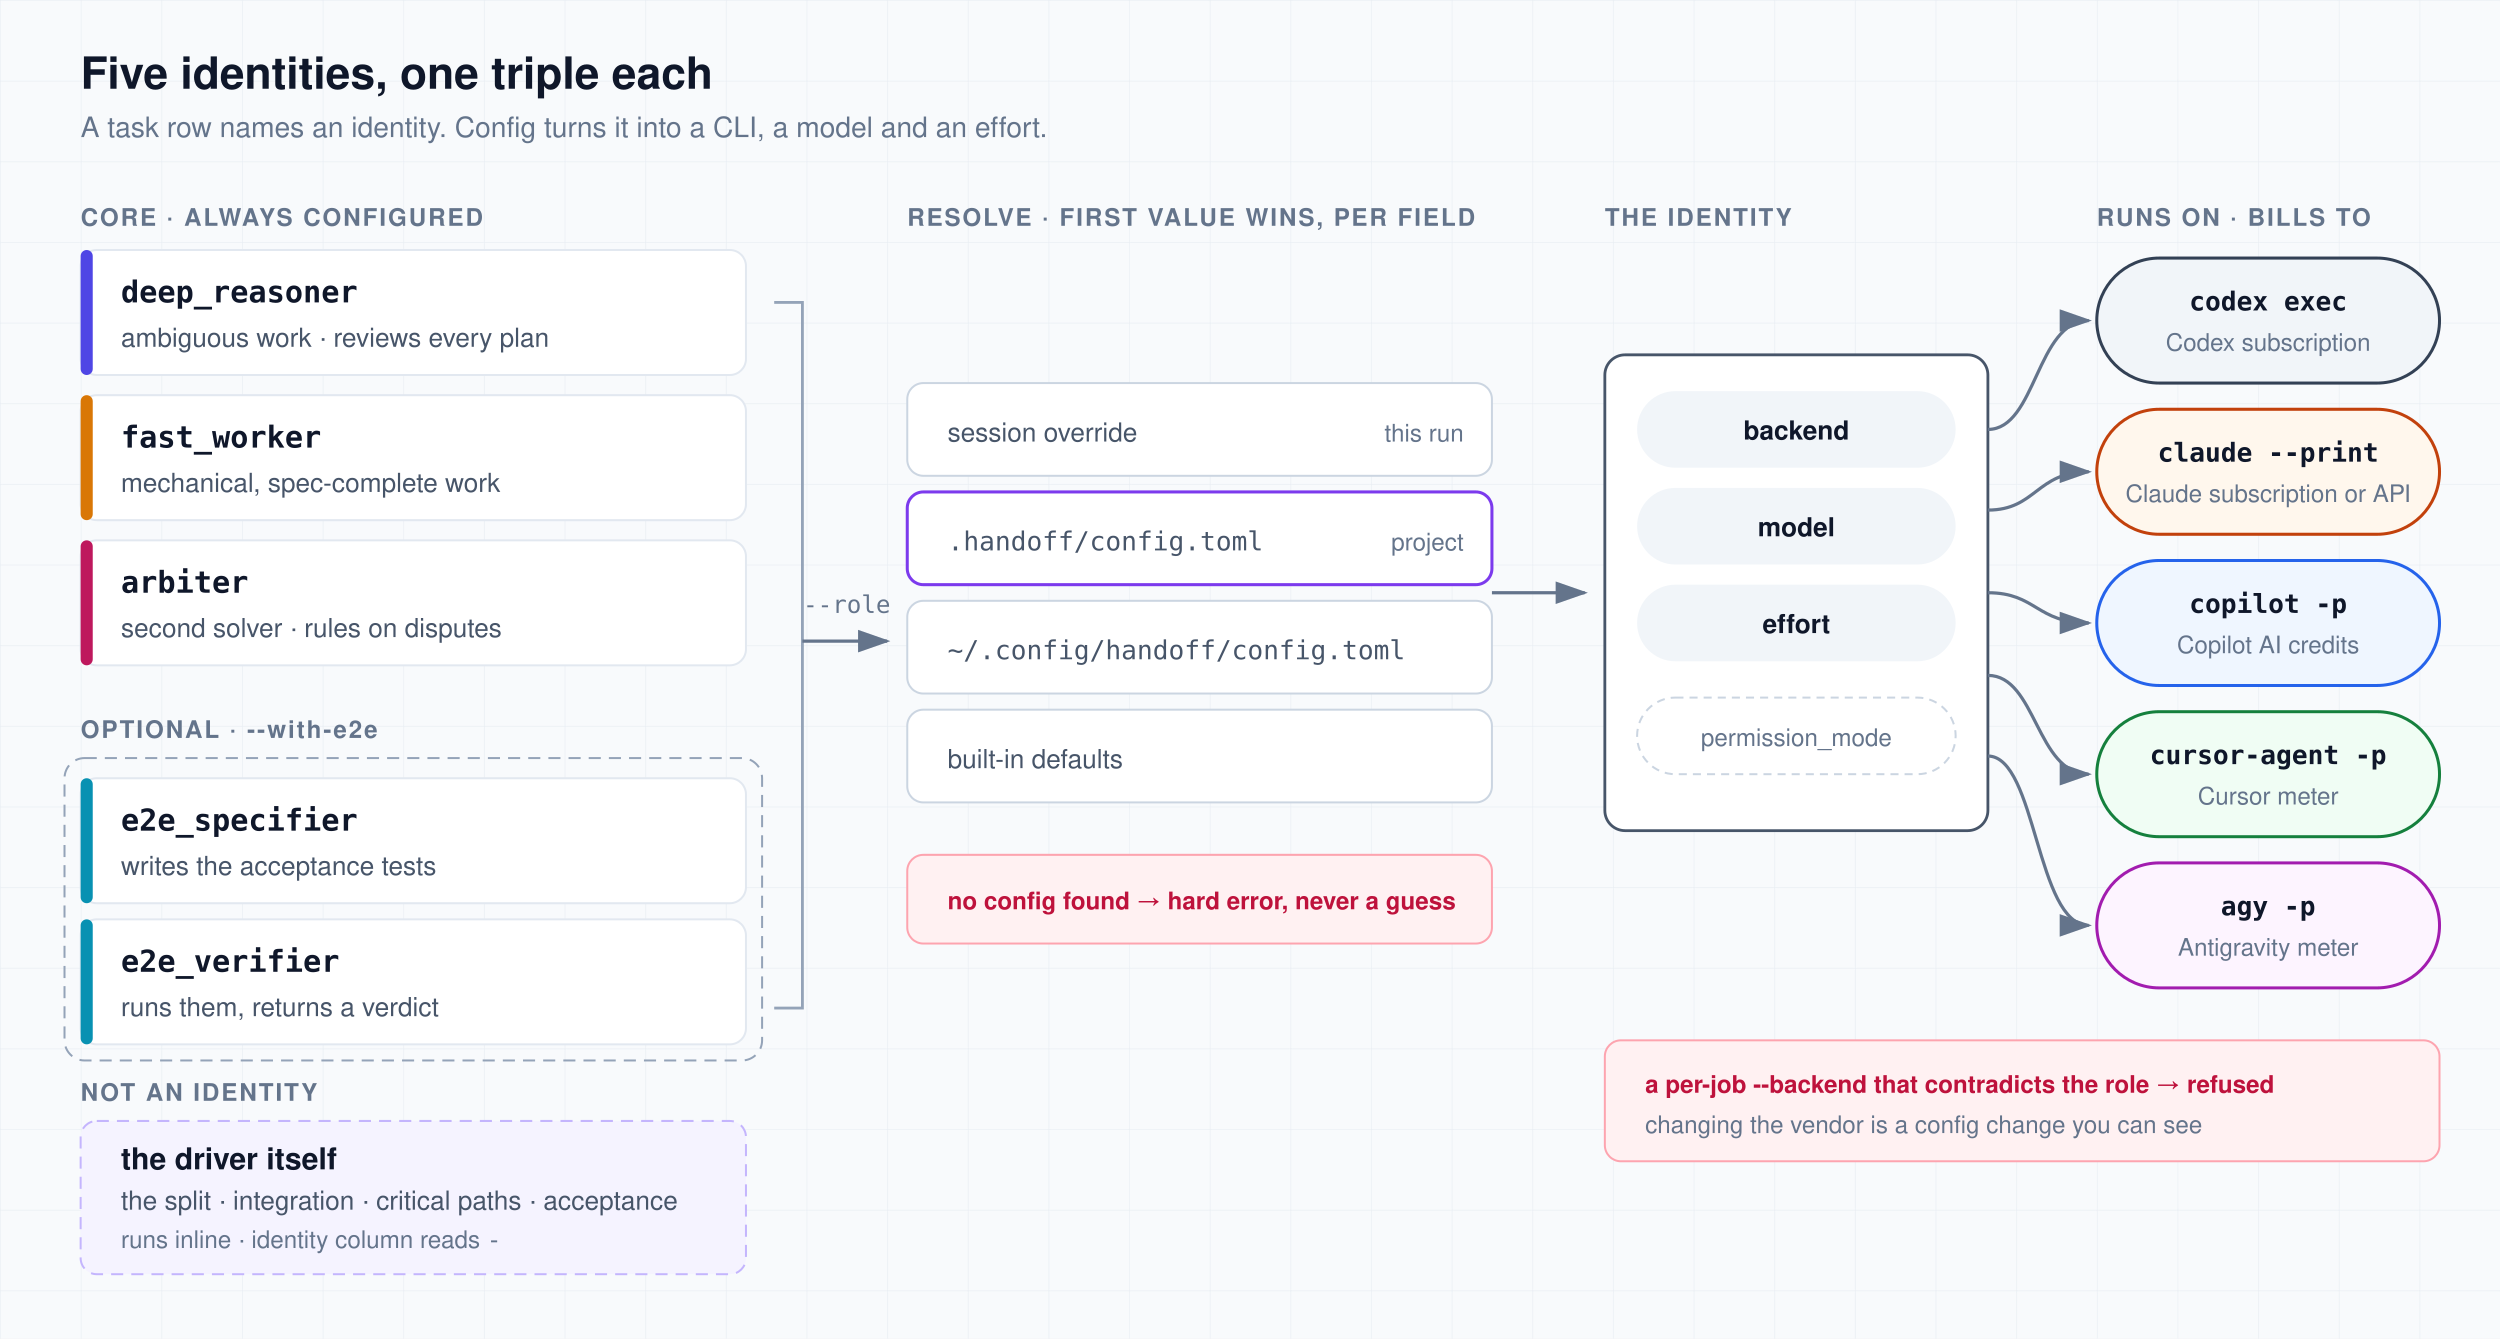
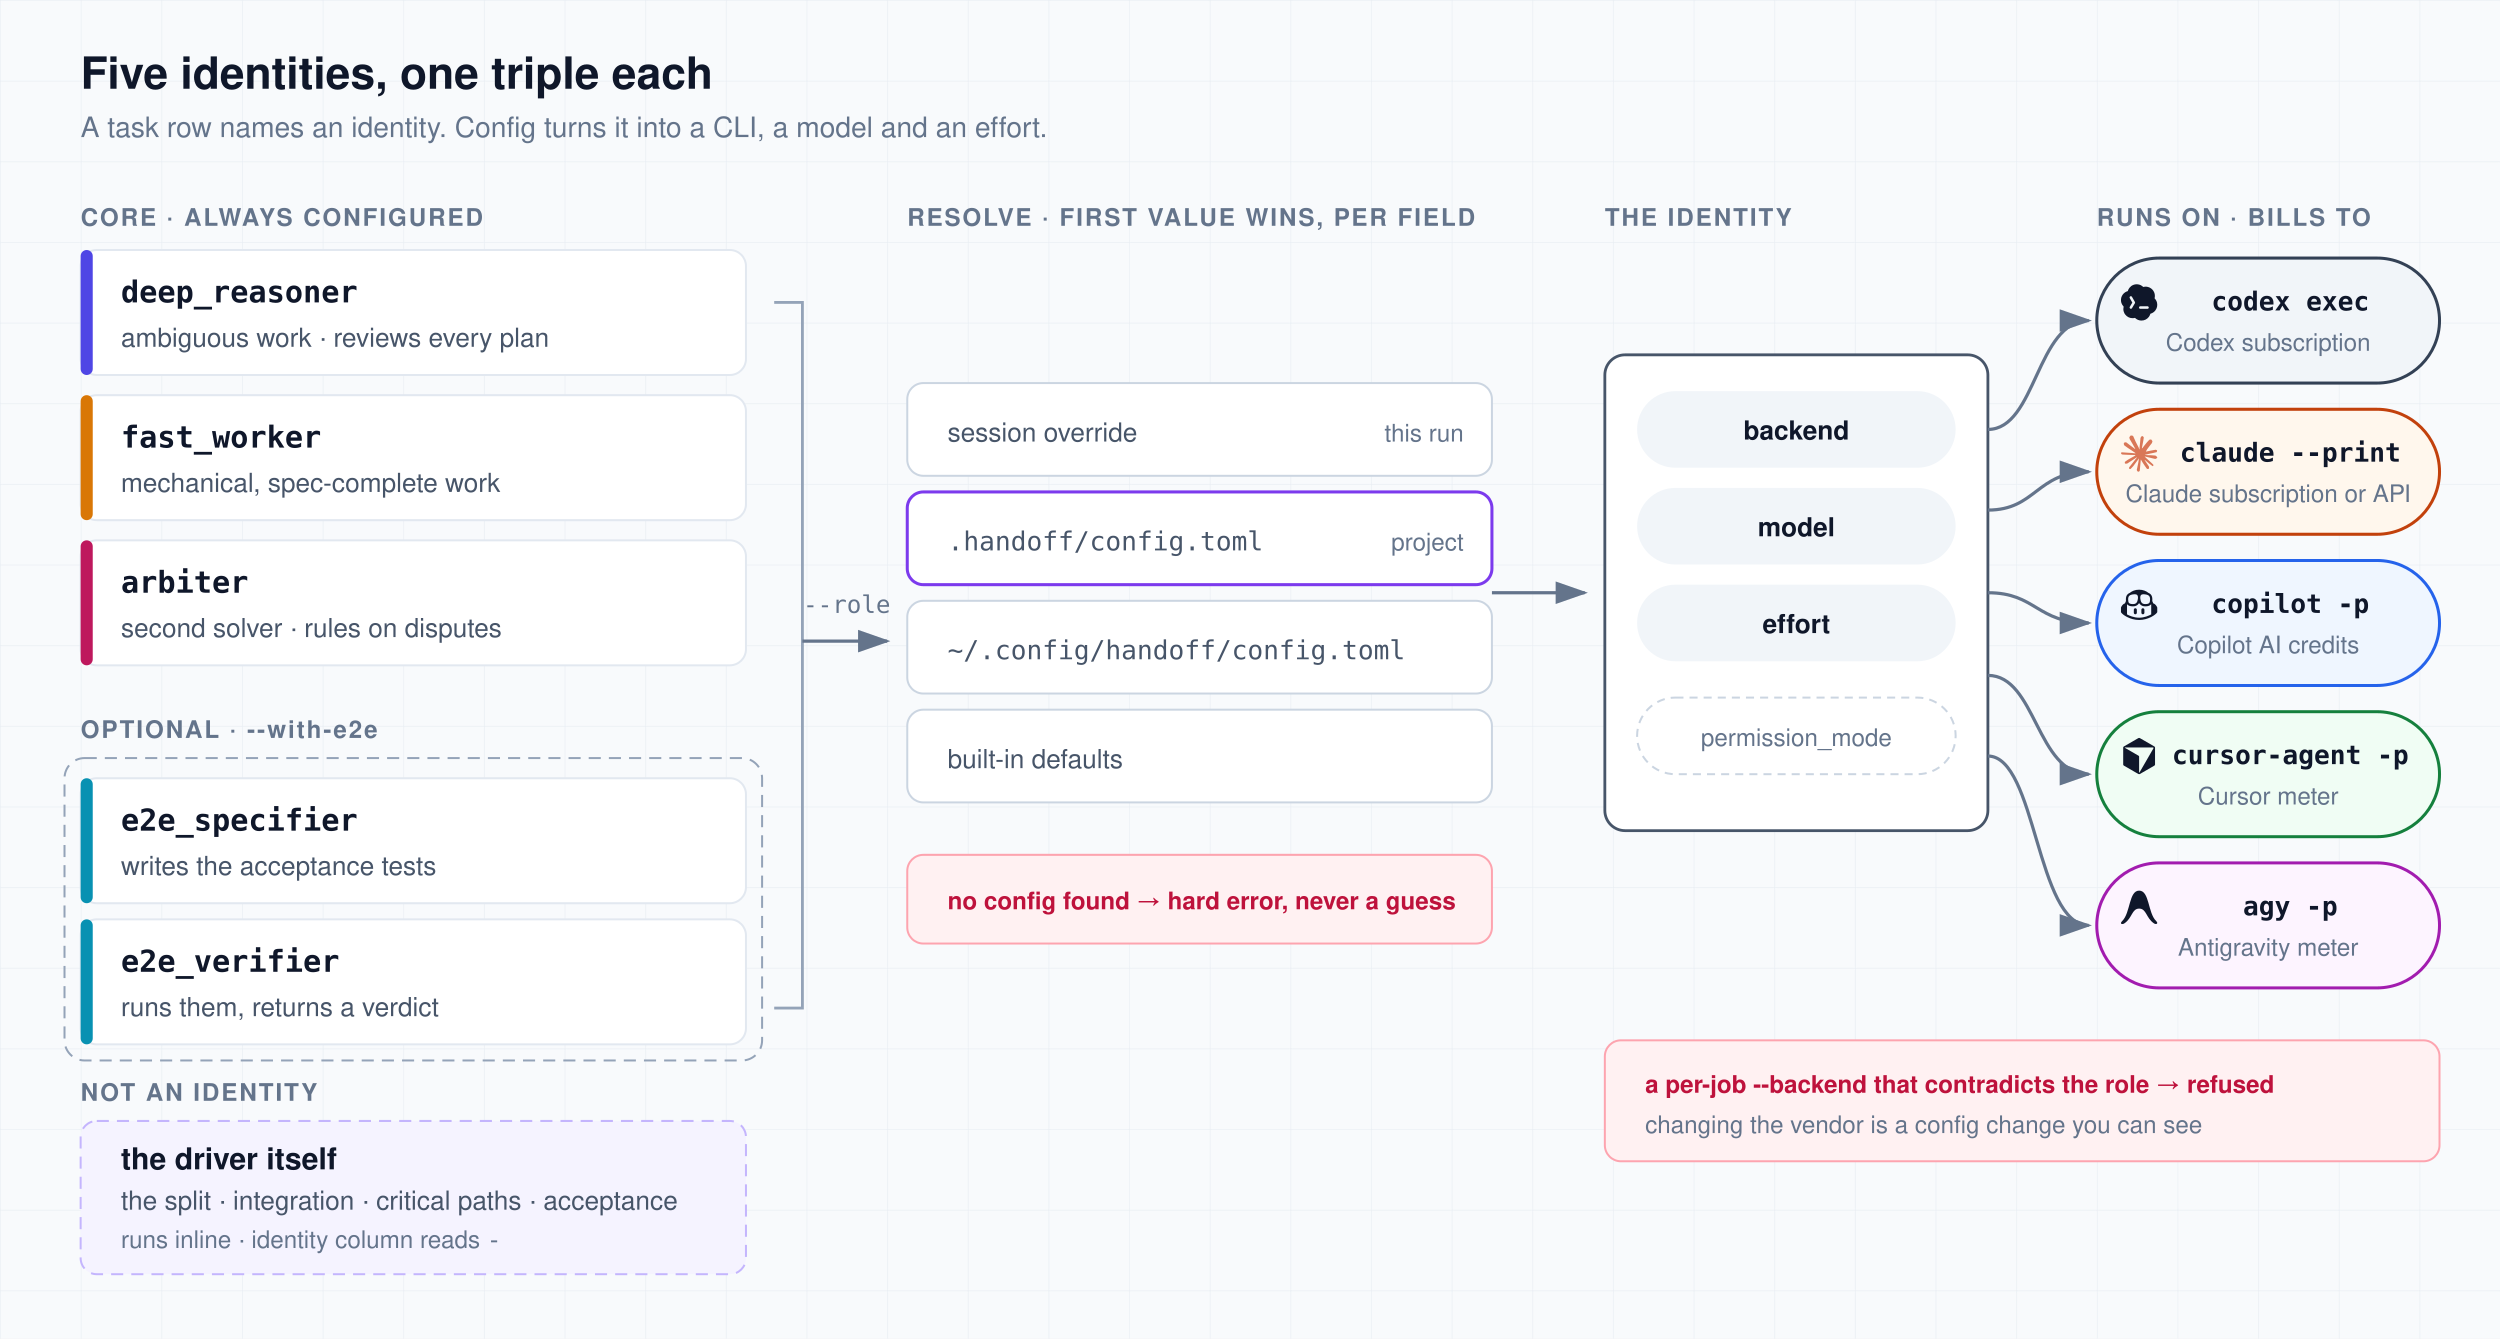
<svg xmlns="http://www.w3.org/2000/svg" viewBox="0 0 1240 664">
  <style>
    text { font-family: -apple-system, BlinkMacSystemFont, "Segoe UI", Helvetica, Arial, sans-serif; fill: #0f172a; }
    .m { font-family: "SF Mono", Menlo, Consolas, ui-monospace, monospace; }
    .title { font-size: 22px; font-weight: 700; }
    .sub { font-size: 14px; fill: #64748b; }
    .group { font-size: 12px; font-weight: 700; fill: #64748b; letter-spacing: 0.08em; }
    .name { font-size: 15px; font-weight: 700; }
    .line { font-size: 13px; fill: #475569; }
    .small { font-size: 12px; fill: #64748b; }
    .chip { font-size: 13px; font-weight: 600; }
    .stop { font-size: 12px; font-weight: 600; fill: #be123c; }
  </style>
  <defs>
    <pattern id="grid" width="40" height="40" patternUnits="userSpaceOnUse">
      <path d="M 40 0 L 0 0 0 40" fill="none" stroke="#e6ebf2" stroke-width="0.5" />
    </pattern>
    <marker id="arrow" markerWidth="10" markerHeight="7" refX="9" refY="3.5" orient="auto">
      <polygon points="0 0, 10 3.5, 0 7" fill="#64748b" />
    </marker>
+     <symbol id="ic-codex" viewBox="0 0 24 24">
+       <path fill-rule="evenodd" fill="#0f172a" d="M8.086.457a6.105 6.105 0 013.046-.415c1.333.153 2.521.72 3.564 1.7a.117.117 0 00.107.029c1.408-.346 2.762-.224 4.061.366l.063.03.154.076c1.357.703 2.33 1.77 2.918 3.198.278.679.418 1.388.421 2.126a5.655 5.655 0 01-.18 1.631.167.167 0 00.04.155 5.982 5.982 0 011.578 2.891c.385 1.901-.01 3.615-1.183 5.14l-.182.22a6.063 6.063 0 01-2.934 1.851.162.162 0 00-.108.102c-.255.736-.511 1.364-.987 1.992-1.199 1.582-2.962 2.462-4.948 2.451-1.583-.008-2.986-.587-4.21-1.736a.145.145 0 00-.14-.032c-.518.167-1.04.191-1.604.185a5.924 5.924 0 01-2.595-.622 6.058 6.058 0 01-2.146-1.781c-.203-.269-.404-.522-.551-.821a7.74 7.74 0 01-.495-1.283 6.11 6.11 0 01-.017-3.064.166.166 0 00.008-.074.115.115 0 00-.037-.064 5.958 5.958 0 01-1.38-2.202 5.196 5.196 0 01-.333-1.589 6.915 6.915 0 01.188-2.132c.45-1.484 1.309-2.648 2.577-3.493.282-.188.55-.334.802-.438.286-.12.573-.22.861-.304a.129.129 0 00.087-.087A6.016 6.016 0 015.635 2.31C6.315 1.464 7.132.846 8.086.457zm-.804 7.85a.848.848 0 00-1.473.842l1.694 2.965-1.688 2.848a.849.849 0 001.46.864l1.94-3.272a.849.849 0 00.007-.854l-1.94-3.393zm5.446 6.24a.849.849 0 000 1.695h4.848a.849.849 0 000-1.696h-4.848z" />
+     </symbol>
+     <symbol id="ic-claude" viewBox="0 0 24 24">
+       <path fill-rule="evenodd" fill="#D97757" d="m4.714 15.956 4.717-2.647.079-.231-.079-.128h-.231l-.789-.049-2.696-.073-2.337-.097-2.265-.121-.571-.121-.534-.704.055-.352.48-.322.686.061 1.518.103 2.277.158 1.651.097 2.447.255h.389l.055-.158-.134-.097-.103-.097L6.973 9.836l-2.55-1.688-1.336-.971-.723-.492-.364-.461-.158-1.008.656-.723.88.061.225.061.892.686 1.906 1.475 2.489 1.834.364.303.146-.103.018-.073-.164-.273-1.354-2.447-1.445-2.489-.643-1.032-.17-.619c-.061-.255-.103-.467-.103-.729L6.287.134 6.7 0l.996.134.419.364.619 1.415 1.002 2.228 1.554 3.03.455.898.243.832.091.255h.158v-.146l.128-1.706.237-2.095.231-2.696.079-.759.376-.911.747-.492.583.279.48.686-.067.443-.285 1.852-.559 2.902-.364 1.943h.212l.243-.243.984-1.305 1.651-2.064.729-.82.85-.905.546-.431h1.032l.759 1.129-.34 1.166-1.062 1.348-.88 1.141-1.263 1.7-.789 1.36.073.109.188-.018 2.853-.607 1.542-.279 1.84-.316.832.389.091.395-.328.807-1.967.486-2.307.461-3.436.814-.043.03.049.061 1.548.146.662.036h1.621l3.018.225.789.522.474.638-.079.486-1.214.619-1.639-.389-3.825-.911-1.311-.328h-.182v.109l1.093 1.069 2.003 1.809 2.507 2.331.128.577-.322.455-.34-.049-2.204-1.657-.85-.747-1.925-1.621h-.128v.17l.443.65 2.344 3.521.121 1.081-.17.352-.607.212-.668-.121-1.372-1.925L14.38 17.959l-1.141-1.943-.14.079-.674 7.255-.316.37-.729.279-.607-.461-.322-.747.322-1.475.389-1.925.316-1.53.285-1.9.17-.631-.012-.043-.14.018-1.433 1.967-2.18 2.945-1.724 1.846-.413.164-.716-.37.067-.662.401-.589 2.386-3.036 1.439-1.882.929-1.087-.006-.158h-.055l-6.338 4.116-1.129.146-.486-.455.061-.747.231-.243 1.906-1.311Z" />
+     </symbol>
+     <symbol id="ic-copilot" viewBox="0 0 24 24">
+       <path fill-rule="evenodd" fill="#0f172a" d="M23.922 16.997C23.061 18.492 18.063 22.02 12 22.02 5.937 22.02.939 18.492.078 16.997A.641.641 0 0 1 0 16.741v-2.869a.883.883 0 0 1 .053-.22c.372-.935 1.347-2.292 2.605-2.656.167-.429.414-1.055.644-1.517a10.098 10.098 0 0 1-.052-1.086c0-1.331.282-2.499 1.132-3.368.397-.406.89-.717 1.474-.952C7.255 2.937 9.248 1.98 11.978 1.98c2.731 0 4.767.957 6.166 2.093.584.235 1.077.546 1.474.952.85.869 1.132 2.037 1.132 3.368 0 .368-.014.733-.052 1.086.23.462.477 1.088.644 1.517 1.258.364 2.233 1.721 2.605 2.656a.841.841 0 0 1 .053.22v2.869a.641.641 0 0 1-.078.256Zm-11.75-5.992h-.344a4.359 4.359 0 0 1-.355.508c-.77.947-1.918 1.492-3.508 1.492-1.725 0-2.989-.359-3.782-1.259a2.137 2.137 0 0 1-.085-.104L4 11.746v6.585c1.435.779 4.514 2.179 8 2.179 3.486 0 6.565-1.4 8-2.179v-6.585l-.098-.104s-.033.045-.085.104c-.793.9-2.057 1.259-3.782 1.259-1.59 0-2.738-.545-3.508-1.492a4.359 4.359 0 0 1-.355-.508Zm2.328 3.25c.549 0 1 .451 1 1v2c0 .549-.451 1-1 1-.549 0-1-.451-1-1v-2c0-.549.451-1 1-1Zm-5 0c.549 0 1 .451 1 1v2c0 .549-.451 1-1 1-.549 0-1-.451-1-1v-2c0-.549.451-1 1-1Zm3.313-6.185c.136 1.057.403 1.913.878 2.497.442.544 1.134.938 2.344.938 1.573 0 2.292-.337 2.657-.751.384-.435.558-1.15.558-2.361 0-1.14-.243-1.847-.705-2.319-.477-.488-1.319-.862-2.824-1.025-1.487-.161-2.192.138-2.533.529-.269.307-.437.808-.438 1.578v.021c0 .265.021.562.063.893Zm-1.626 0c.042-.331.063-.628.063-.894v-.02c-.001-.77-.169-1.271-.438-1.578-.341-.391-1.046-.69-2.533-.529-1.505.163-2.347.537-2.824 1.025-.462.472-.705 1.179-.705 2.319 0 1.211.175 1.926.558 2.361.365.414 1.084.751 2.657.751 1.21 0 1.902-.394 2.344-.938.475-.584.742-1.44.878-2.497Z" />
+     </symbol>
+     <symbol id="ic-cursor" viewBox="0 0 24 24">
+       <path fill-rule="evenodd" fill="#0f172a" d="M11.503.131 1.891 5.678a.84.84 0 0 0-.42.726v11.188c0 .3.162.575.42.724l9.609 5.55a1 1 0 0 0 .998 0l9.61-5.55a.84.84 0 0 0 .42-.724V6.404a.84.84 0 0 0-.42-.726L12.497.131a1.01 1.01 0 0 0-.996 0M2.657 6.338h18.55c.263 0 .43.287.297.515L12.23 22.918c-.062.107-.229.064-.229-.06V12.335a.59.59 0 0 0-.295-.51l-9.11-5.257c-.109-.063-.064-.23.061-.23" />
+     </symbol>
+     <symbol id="ic-antigravity" viewBox="0 0 24 24">
+       <path fill-rule="evenodd" fill="#0f172a" d="M21.751 22.607c1.34 1.005 3.35.335 1.508-1.508C17.73 15.74 18.904 1 12.037 1 5.17 1 6.342 15.74.815 21.1c-2.01 2.009.167 2.511 1.507 1.506 5.192-3.517 4.857-9.714 9.715-9.714 4.857 0 4.522 6.197 9.714 9.715z" />
+     </symbol>
  </defs>
  <rect width="1240" height="664" fill="#f8fafc" />
  <rect width="1240" height="664" fill="url(#grid)" />
  <text x="40" y="44" class="title">Five identities, one triple each</text>
  <text x="40" y="68" class="sub">A task row names an identity. Config turns it into a CLI, a model and an effort.</text>
  <text x="40" y="112" class="group">CORE · ALWAYS CONFIGURED</text>
  <rect x="40" y="124" width="330" height="62" rx="8" fill="#ffffff" stroke="#e2e8f0" />
  <rect x="40" y="124" width="6" height="62" rx="3" fill="#4f46e5" />
  <text x="60" y="150" class="name m" fill="#4f46e5">deep_reasoner</text>
  <text x="60" y="172" class="line">ambiguous work · reviews every plan</text>
  <rect x="40" y="196" width="330" height="62" rx="8" fill="#ffffff" stroke="#e2e8f0" />
  <rect x="40" y="196" width="6" height="62" rx="3" fill="#d97706" />
  <text x="60" y="222" class="name m" fill="#b45309">fast_worker</text>
  <text x="60" y="244" class="line">mechanical, spec-complete work</text>
  <rect x="40" y="268" width="330" height="62" rx="8" fill="#ffffff" stroke="#e2e8f0" />
  <rect x="40" y="268" width="6" height="62" rx="3" fill="#be185d" />
  <text x="60" y="294" class="name m" fill="#be185d">arbiter</text>
  <text x="60" y="316" class="line">second solver · rules on disputes</text>
  <text x="40" y="366" class="group">OPTIONAL · --with-e2e</text>
  <rect x="32" y="376" width="346" height="150" rx="10" fill="none" stroke="#94a3b8" stroke-dasharray="6,4" />
  <rect x="40" y="386" width="330" height="62" rx="8" fill="#ffffff" stroke="#e2e8f0" />
  <rect x="40" y="386" width="6" height="62" rx="3" fill="#0891b2" />
  <text x="60" y="412" class="name m" fill="#0e7490">e2e_specifier</text>
  <text x="60" y="434" class="line">writes the acceptance tests</text>
  <rect x="40" y="456" width="330" height="62" rx="8" fill="#ffffff" stroke="#e2e8f0" />
  <rect x="40" y="456" width="6" height="62" rx="3" fill="#0891b2" />
  <text x="60" y="482" class="name m" fill="#0e7490">e2e_verifier</text>
  <text x="60" y="504" class="line">runs them, returns a verdict</text>
  <text x="40" y="546" class="group">NOT AN IDENTITY</text>
  <rect x="40" y="556" width="330" height="76" rx="8" fill="#f5f3ff" stroke="#c4b5fd" stroke-dasharray="6,4" />
  <text x="60" y="580" class="name" fill="#6d28d9">the driver itself</text>
  <text x="60" y="600" class="line">the split · integration · critical paths · acceptance</text>
  <text x="60" y="619" class="small">runs inline · identity column reads <tspan class="m">-</tspan>
  </text>
  <path d="M 384 150 H 398 V 500 H 384" fill="none" stroke="#94a3b8" stroke-width="1.4" />
  <line x1="398" y1="318" x2="440" y2="318" stroke="#64748b" stroke-width="1.6" marker-end="url(#arrow)" />
  <text x="420" y="304" class="small m" text-anchor="middle">--role</text>
  <text x="450" y="112" class="group">RESOLVE · FIRST VALUE WINS, PER FIELD</text>
  <rect x="450" y="190" width="290" height="46" rx="8" fill="#ffffff" stroke="#cbd5e1" />
  <text x="470" y="219" class="line">session override</text>
  <rect x="450" y="244" width="290" height="46" rx="8" fill="#ffffff" stroke="#7c3aed" stroke-width="1.5" />
  <text x="470" y="273" class="line m" fill="#0f172a">.handoff/config.toml</text>
  <rect x="450" y="298" width="290" height="46" rx="8" fill="#ffffff" stroke="#cbd5e1" />
  <text x="470" y="327" class="line m" fill="#0f172a">~/.config/handoff/config.toml</text>
  <rect x="450" y="352" width="290" height="46" rx="8" fill="#ffffff" stroke="#cbd5e1" />
  <text x="470" y="381" class="line">built-in defaults</text>
  <text x="726" y="273" class="small" text-anchor="end">project</text>
  <text x="726" y="219" class="small" text-anchor="end">this run</text>
  <rect x="450" y="424" width="290" height="44" rx="8" fill="#fff1f2" stroke="#fda4af" />
  <text x="470" y="451" class="stop">no config found → hard error, never a guess</text>
  <line x1="740" y1="294" x2="786" y2="294" stroke="#64748b" stroke-width="1.6" marker-end="url(#arrow)" />
  <text x="796" y="112" class="group">THE IDENTITY</text>
  <rect x="796" y="176" width="190" height="236" rx="10" fill="#ffffff" stroke="#475569" stroke-width="1.4" />
  <rect x="812" y="194" width="158" height="38" rx="19" fill="#f1f5f9" />
  <text x="891" y="218" class="chip" text-anchor="middle">backend</text>
  <rect x="812" y="242" width="158" height="38" rx="19" fill="#f1f5f9" />
  <text x="891" y="266" class="chip" text-anchor="middle">model</text>
  <rect x="812" y="290" width="158" height="38" rx="19" fill="#f1f5f9" />
  <text x="891" y="314" class="chip" text-anchor="middle">effort</text>
  <rect x="812" y="346" width="158" height="38" rx="19" fill="#ffffff" stroke="#cbd5e1" stroke-dasharray="4,3" />
  <text x="891" y="370" class="small" text-anchor="middle">permission_mode</text>
  <path d="M 986 213 C 1010 213, 1010 159, 1036 159" fill="none" stroke="#64748b" stroke-width="1.6" marker-end="url(#arrow)" />
  <path d="M 986 253 C 1010 253, 1010 234, 1036 234" fill="none" stroke="#64748b" stroke-width="1.6" marker-end="url(#arrow)" />
  <path d="M 986 294 C 1010 294, 1010 309, 1036 309" fill="none" stroke="#64748b" stroke-width="1.6" marker-end="url(#arrow)" />
  <path d="M 986 335 C 1010 335, 1010 384, 1036 384" fill="none" stroke="#64748b" stroke-width="1.6" marker-end="url(#arrow)" />
  <path d="M 986 375 C 1010 375, 1010 459, 1036 459" fill="none" stroke="#64748b" stroke-width="1.6" marker-end="url(#arrow)" />
  <text x="1040" y="112" class="group">RUNS ON · BILLS TO</text>
  <rect x="1040" y="128" width="170" height="62" rx="31" fill="#f1f5f9" stroke="#334155" stroke-width="1.5" />
-   <text x="1125" y="154" class="chip m" fill="#334155" text-anchor="middle">codex exec</text>
+   <use href="#ic-codex" x="1052" y="141" width="18" height="18" />
+   <text x="1136" y="154" class="chip m" fill="#334155" text-anchor="middle">codex exec</text>
  <text x="1125" y="174" class="small" text-anchor="middle">Codex subscription</text>
  <rect x="1040" y="203" width="170" height="62" rx="31" fill="#fff7ed" stroke="#c2410c" stroke-width="1.5" />
-   <text x="1125" y="229" class="chip m" fill="#c2410c" text-anchor="middle">claude --print</text>
+   <use href="#ic-claude" x="1052" y="216" width="18" height="18" />
+   <text x="1136" y="229" class="chip m" fill="#c2410c" text-anchor="middle">claude --print</text>
  <text x="1125" y="249" class="small" font-size="11" text-anchor="middle">Claude subscription or API</text>
  <rect x="1040" y="278" width="170" height="62" rx="31" fill="#eff6ff" stroke="#2563eb" stroke-width="1.5" />
-   <text x="1125" y="304" class="chip m" fill="#1d4ed8" text-anchor="middle">copilot -p</text>
+   <use href="#ic-copilot" x="1052" y="291" width="18" height="18" />
+   <text x="1136" y="304" class="chip m" fill="#1d4ed8" text-anchor="middle">copilot -p</text>
  <text x="1125" y="324" class="small" text-anchor="middle">Copilot AI credits</text>
  <rect x="1040" y="353" width="170" height="62" rx="31" fill="#f0fdf4" stroke="#15803d" stroke-width="1.5" />
-   <text x="1125" y="379" class="chip m" fill="#15803d" text-anchor="middle">cursor-agent -p</text>
+   <use href="#ic-cursor" x="1052" y="366" width="18" height="18" />
+   <text x="1136" y="379" class="chip m" fill="#15803d" text-anchor="middle">cursor-agent -p</text>
  <text x="1125" y="399" class="small" text-anchor="middle">Cursor meter</text>
  <rect x="1040" y="428" width="170" height="62" rx="31" fill="#fdf4ff" stroke="#a21caf" stroke-width="1.5" />
-   <text x="1125" y="454" class="chip m" fill="#a21caf" text-anchor="middle">agy -p</text>
+   <use href="#ic-antigravity" x="1052" y="441" width="18" height="18" />
+   <text x="1136" y="454" class="chip m" fill="#a21caf" text-anchor="middle">agy -p</text>
  <text x="1125" y="474" class="small" text-anchor="middle">Antigravity meter</text>
  <rect x="796" y="516" width="414" height="60" rx="8" fill="#fff1f2" stroke="#fda4af" />
  <text x="816" y="542" class="stop">a per-job --backend that contradicts the role → refused</text>
  <text x="816" y="562" class="small">changing the vendor is a config change you can see</text>
</svg>
